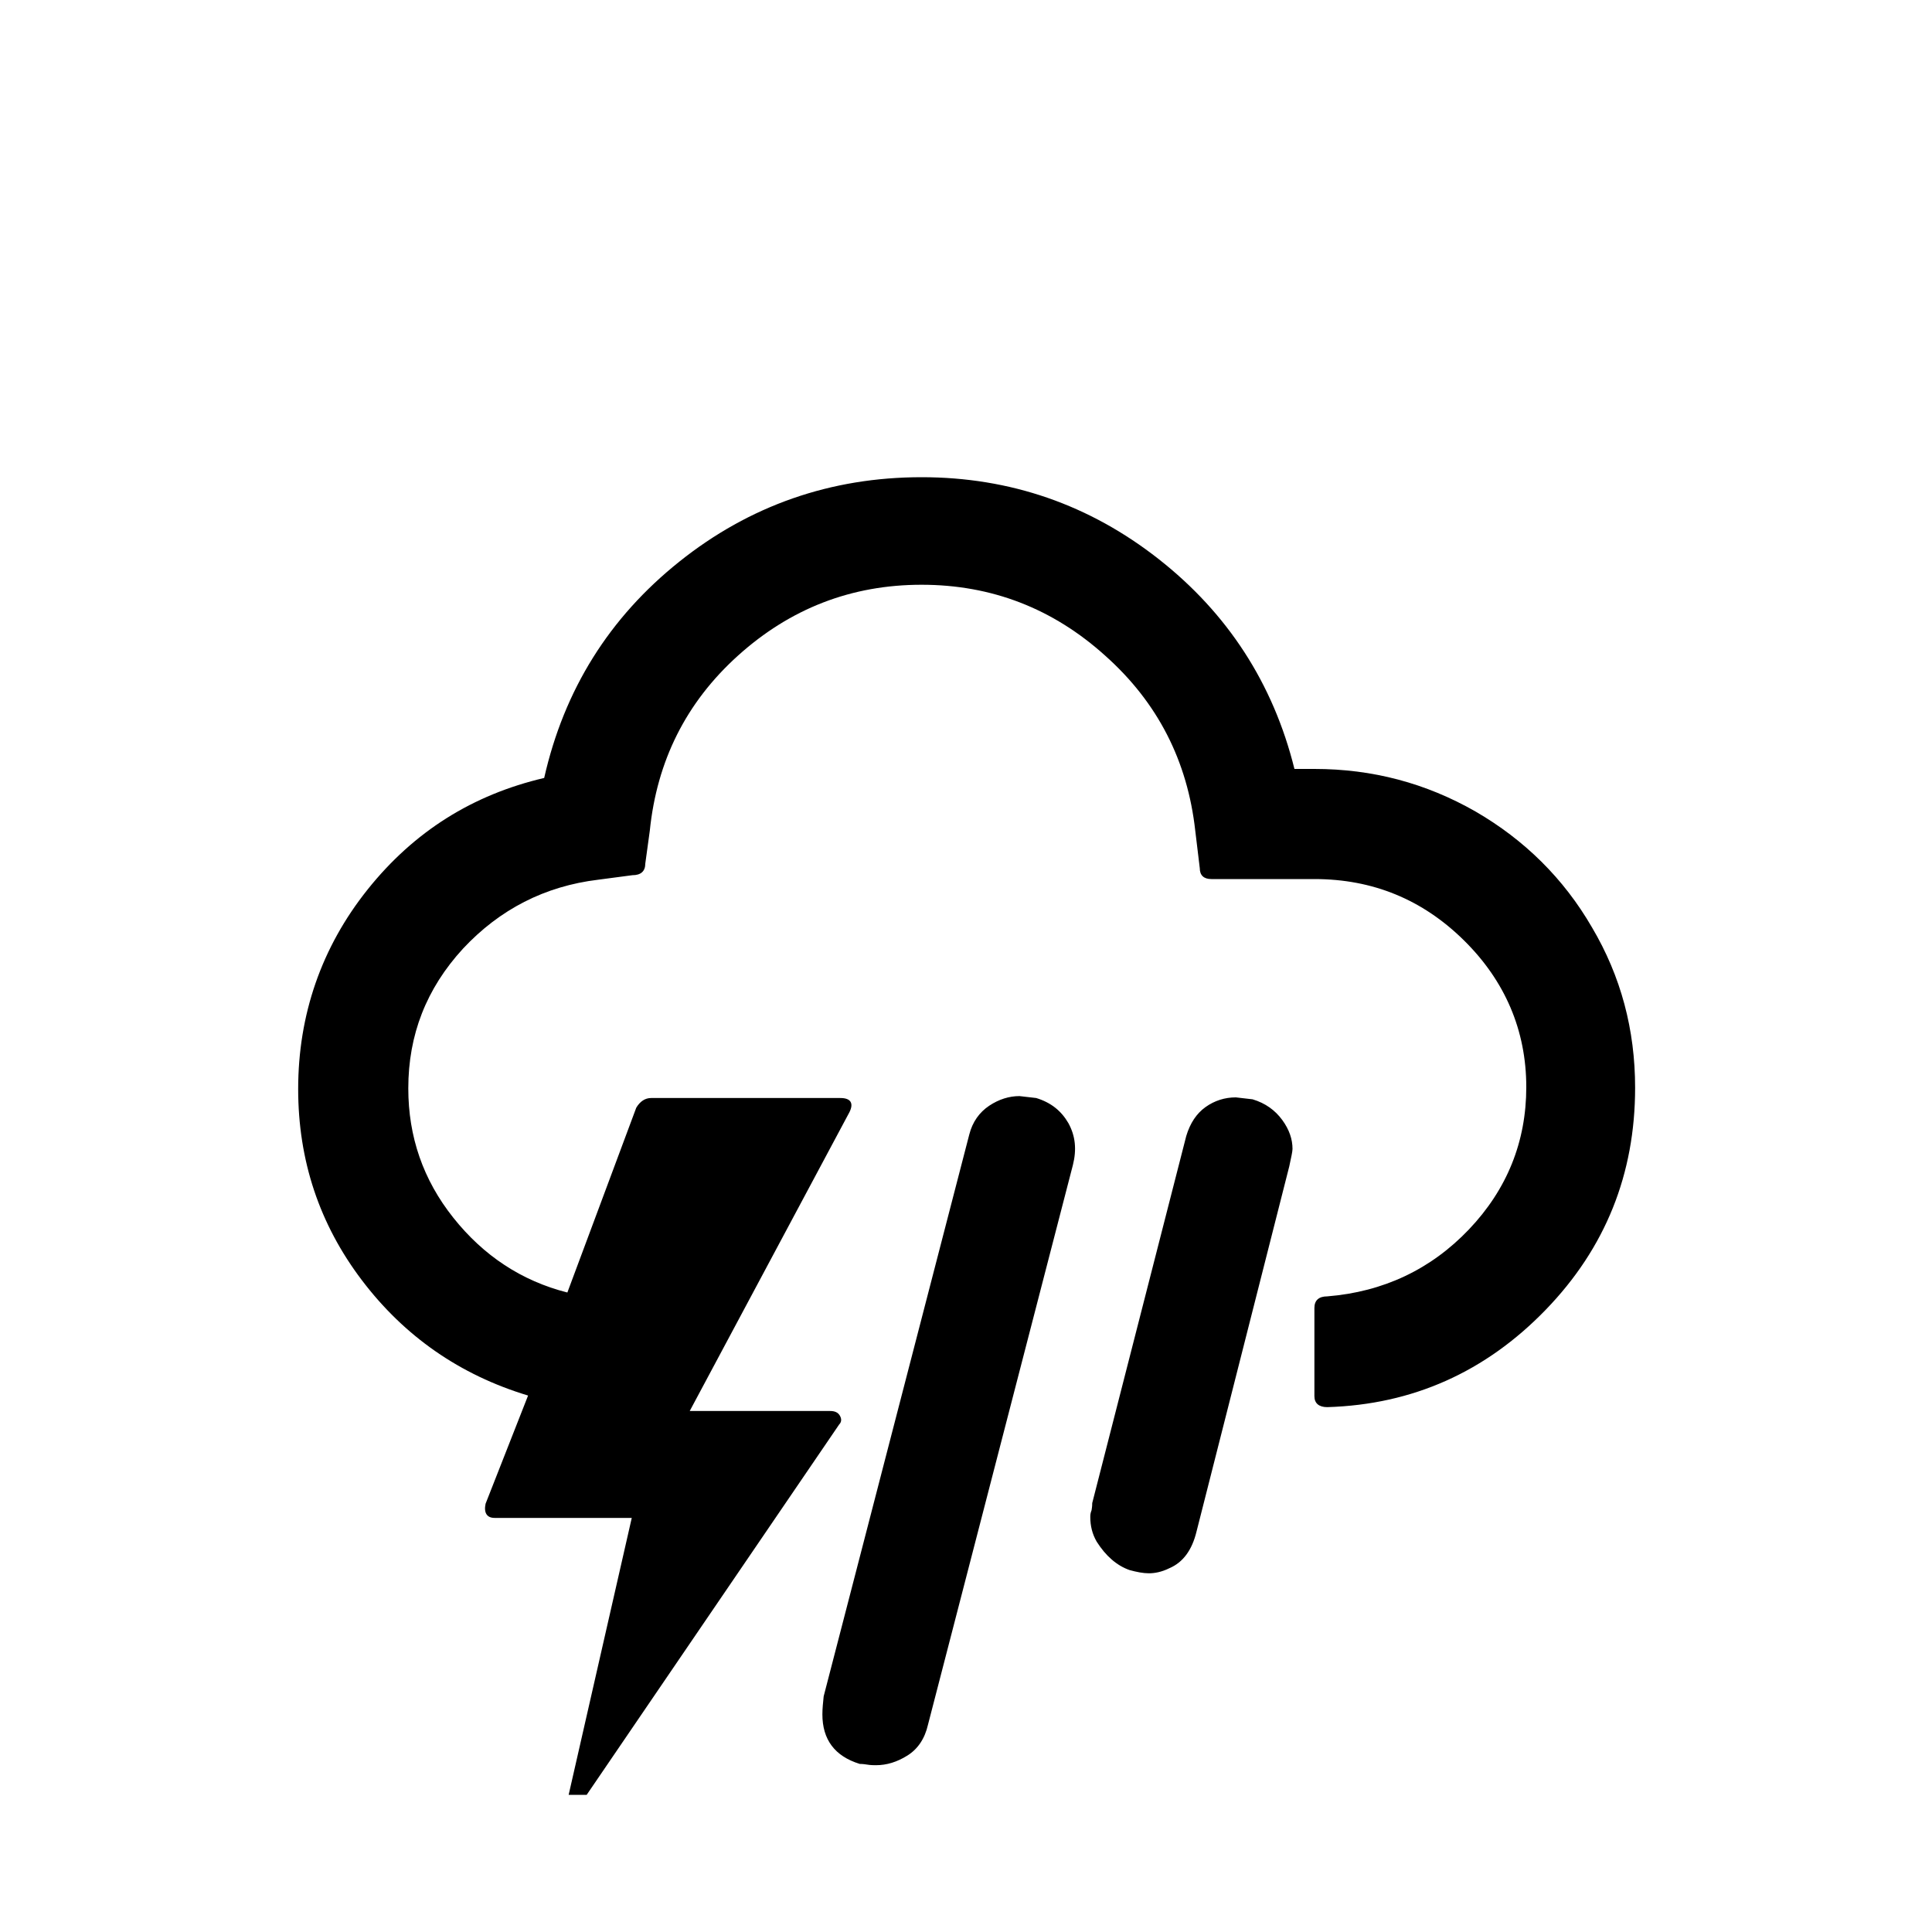
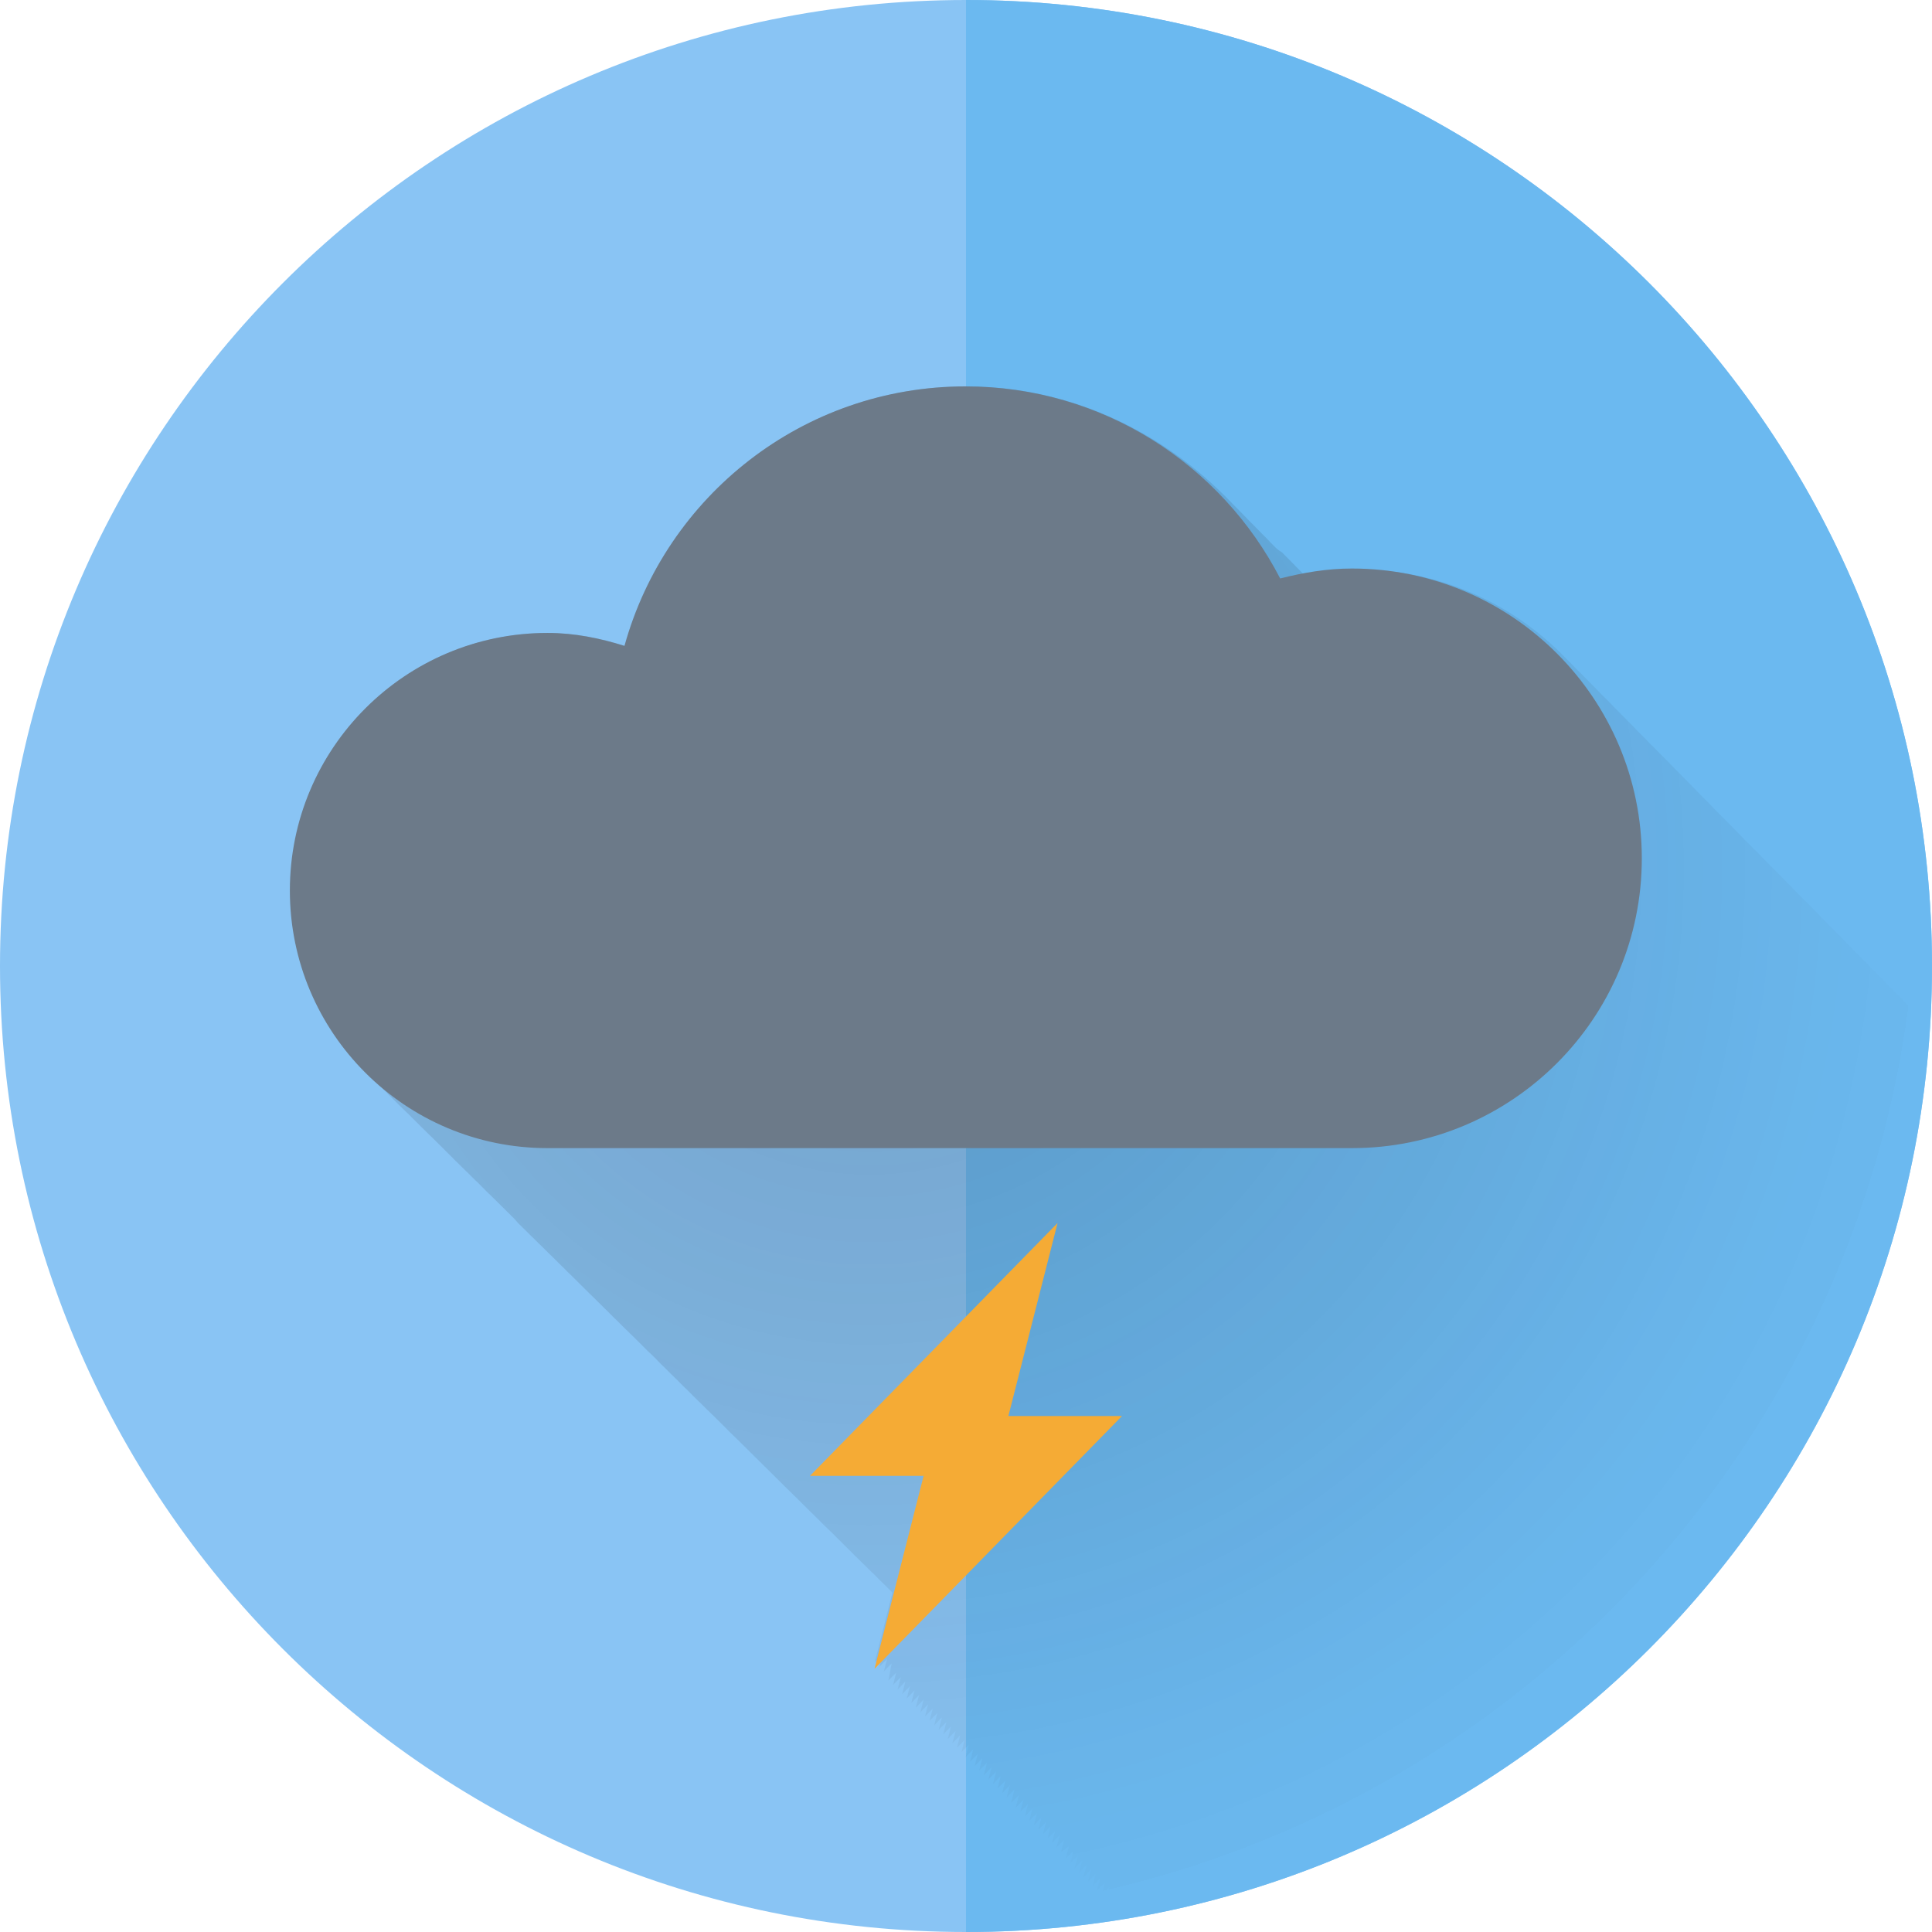
- <svg xmlns="http://www.w3.org/2000/svg" version="1.1" id="Layer_1" x="0px" y="0px" viewBox="0 0 30 30" style="enable-background:new 0 0 30 30;" xml:space="preserve">
-   <path d="M4.63,16.91c0,1.11,0.33,2.1,0.99,2.97s1.52,1.47,2.58,1.79l-0.66,1.68c-0.03,0.14,0.02,0.22,0.14,0.22h2.13l-0.98,4.3h0.28  l3.92-5.75c0.04-0.04,0.04-0.09,0.01-0.14c-0.03-0.05-0.08-0.07-0.15-0.07h-2.18l2.48-4.64c0.07-0.14,0.02-0.22-0.14-0.22h-2.94  c-0.09,0-0.17,0.05-0.23,0.15l-1.07,2.87c-0.71-0.18-1.3-0.57-1.77-1.16c-0.47-0.59-0.7-1.26-0.7-2.01c0-0.83,0.28-1.55,0.85-2.17  c0.57-0.61,1.27-0.97,2.1-1.07l0.53-0.07c0.13,0,0.2-0.06,0.2-0.18l0.07-0.51c0.11-1.08,0.56-1.99,1.37-2.72  c0.81-0.73,1.76-1.1,2.85-1.1c1.09,0,2.04,0.37,2.85,1.1c0.82,0.73,1.28,1.64,1.4,2.72l0.07,0.58c0,0.11,0.06,0.17,0.18,0.17h1.6  c0.91,0,1.68,0.32,2.32,0.95c0.64,0.63,0.97,1.4,0.97,2.28c0,0.85-0.3,1.59-0.89,2.21c-0.59,0.62-1.33,0.97-2.2,1.04  c-0.13,0-0.2,0.06-0.2,0.18v1.37c0,0.11,0.07,0.17,0.2,0.17c1.33-0.04,2.46-0.55,3.39-1.51s1.39-2.11,1.39-3.45  c0-0.9-0.22-1.73-0.67-2.49c-0.44-0.76-1.05-1.36-1.81-1.8c-0.77-0.44-1.6-0.66-2.5-0.66H20.1c-0.33-1.33-1.04-2.42-2.11-3.26  s-2.3-1.27-3.68-1.27c-1.41,0-2.67,0.44-3.76,1.31s-1.79,1.99-2.1,3.36c-1.11,0.26-2.02,0.83-2.74,1.73S4.63,15.76,4.63,16.91z   M12.77,26.62c0,0.39,0.19,0.65,0.58,0.77c0.01,0,0.05,0,0.11,0.01c0.06,0.01,0.11,0.01,0.14,0.01c0.17,0,0.33-0.05,0.49-0.15  c0.16-0.1,0.27-0.26,0.32-0.48l2.25-8.69c0.06-0.24,0.04-0.45-0.07-0.65c-0.11-0.19-0.27-0.32-0.5-0.39  c-0.17-0.02-0.26-0.03-0.26-0.03c-0.16,0-0.32,0.05-0.47,0.15c-0.15,0.1-0.26,0.25-0.31,0.45l-2.26,8.72  C12.78,26.44,12.77,26.53,12.77,26.62z M16.93,23.56c0,0.13,0.03,0.26,0.1,0.38c0.14,0.22,0.31,0.37,0.51,0.44  c0.11,0.03,0.21,0.05,0.3,0.05s0.2-0.02,0.32-0.08c0.21-0.09,0.35-0.28,0.42-0.57l1.44-5.67c0.03-0.14,0.05-0.23,0.05-0.27  c0-0.15-0.05-0.3-0.16-0.45s-0.26-0.26-0.46-0.32c-0.17-0.02-0.26-0.03-0.26-0.03c-0.17,0-0.33,0.05-0.47,0.15  c-0.14,0.1-0.24,0.25-0.3,0.45l-1.46,5.7c0,0.02,0,0.05-0.01,0.11C16.93,23.5,16.93,23.53,16.93,23.56z" />
+ <svg xmlns="http://www.w3.org/2000/svg" version="1.1" id="STORMY" x="0px" y="0px" width="64px" height="64px" viewBox="0 0 64 64" enable-background="new 0 0 64 64" xml:space="preserve">
+   <g>
+     <g id="day_bg_2_">
+       <g>
+         <circle fill="#89C4F4" cx="32" cy="32" r="32" />
+       </g>
+       <g>
+         <path fill="#6BB9F0" d="M32,64c17.673,0,32-14.327,32-32S49.673,0,32,0V64z" />
+       </g>
+     </g>
+     <defs>
+       <filter id="Adobe_OpacityMaskFilter" filterUnits="userSpaceOnUse" x="9.602" y="12.8" width="54.298" height="50.683">
+         <feColorMatrix type="matrix" values="1 0 0 0 0  0 1 0 0 0  0 0 1 0 0  0 0 0 1 0" />
+       </filter>
+     </defs>
+     <mask maskUnits="userSpaceOnUse" x="9.602" y="12.8" width="54.298" height="50.683" id="SVGID_1_">
+       <g filter="url(#Adobe_OpacityMaskFilter)">
+         <g>
+           <radialGradient id="SVGID_2_" cx="734.761" cy="1153.198" r="37.333" gradientTransform="matrix(1 0 0 1 -705.9609 -1124.398)" gradientUnits="userSpaceOnUse">
+             <stop offset="0" style="stop-color:#FFFFFF" />
+             <stop offset="0.113" style="stop-color:#E8E8E8" />
+             <stop offset="0.349" style="stop-color:#ADADAD" />
+             <stop offset="0.687" style="stop-color:#4E4E4E" />
+             <stop offset="0.952" style="stop-color:#000000" />
+           </radialGradient>
+           <circle fill="url(#SVGID_2_)" cx="28.8" cy="28.8" r="37.333" />
+         </g>
+       </g>
+     </mask>
+     <g opacity="0.2" mask="url(#SVGID_1_)">
+       <path fill="#1A171B" d="M63.9,33.986c-0.014-0.012-0.025-0.021-0.039-0.034c-0.047-0.052-0.1-0.103-0.148-0.152    c-0.053-0.054-0.104-0.106-0.156-0.157c-0.048-0.045-0.099-0.097-0.147-0.143c-0.044-0.046-0.101-0.104-0.149-0.152    c-0.044-0.048-0.101-0.1-0.145-0.144c-0.043-0.05-0.098-0.101-0.145-0.151c-0.05-0.054-0.109-0.107-0.158-0.158    c-0.047-0.049-0.1-0.099-0.146-0.146c-0.049-0.049-0.1-0.098-0.148-0.148c-0.047-0.051-0.1-0.102-0.149-0.151    c-0.043-0.049-0.101-0.098-0.144-0.146c-0.049-0.053-0.103-0.105-0.156-0.156c-0.045-0.051-0.098-0.1-0.146-0.149    c-0.046-0.051-0.096-0.1-0.146-0.149c-0.051-0.052-0.104-0.103-0.153-0.152c-0.046-0.051-0.099-0.1-0.149-0.149    c-0.045-0.049-0.097-0.098-0.141-0.147c-0.048-0.054-0.109-0.105-0.156-0.158c-0.046-0.049-0.1-0.098-0.146-0.147    c-0.047-0.051-0.1-0.101-0.149-0.152c-0.046-0.051-0.101-0.1-0.147-0.149c-0.047-0.051-0.103-0.1-0.151-0.152    c-0.046-0.051-0.101-0.1-0.147-0.149c-0.043-0.051-0.103-0.1-0.147-0.151c-0.046-0.05-0.099-0.098-0.146-0.15    c-0.051-0.051-0.104-0.102-0.15-0.153c-0.051-0.051-0.104-0.103-0.154-0.154c-0.046-0.047-0.096-0.096-0.143-0.143    c-0.045-0.051-0.1-0.102-0.15-0.153c-0.044-0.051-0.104-0.101-0.148-0.152s-0.1-0.102-0.149-0.151    c-0.045-0.051-0.104-0.1-0.149-0.152c-0.048-0.049-0.101-0.096-0.146-0.146c-0.052-0.051-0.104-0.102-0.154-0.155    c-0.044-0.049-0.096-0.098-0.146-0.148c-0.047-0.051-0.102-0.102-0.15-0.151c-0.046-0.051-0.104-0.1-0.15-0.151    c-0.043-0.052-0.096-0.101-0.146-0.15c-0.046-0.051-0.101-0.1-0.146-0.149c-0.051-0.051-0.104-0.102-0.154-0.154    c-0.047-0.051-0.1-0.1-0.149-0.151c-0.046-0.051-0.101-0.1-0.146-0.151c-0.047-0.049-0.104-0.099-0.146-0.148    c-0.05-0.051-0.104-0.102-0.148-0.151c-0.051-0.051-0.104-0.102-0.15-0.152c-0.051-0.051-0.104-0.103-0.154-0.151    c-0.044-0.049-0.096-0.098-0.146-0.147c-0.045-0.051-0.1-0.1-0.147-0.152c-0.048-0.053-0.104-0.104-0.151-0.155    c-0.045-0.049-0.096-0.096-0.142-0.145c-0.051-0.052-0.104-0.104-0.153-0.154c-0.047-0.051-0.102-0.1-0.146-0.151    c-0.048-0.051-0.1-0.101-0.148-0.15c-0.049-0.053-0.104-0.104-0.156-0.157c-0.045-0.047-0.092-0.094-0.141-0.143    c-0.046-0.052-0.1-0.103-0.15-0.152c-0.049-0.051-0.104-0.102-0.148-0.153c-0.046-0.049-0.102-0.098-0.146-0.148    c-0.049-0.053-0.104-0.104-0.157-0.155c-0.044-0.049-0.097-0.098-0.14-0.145c-0.053-0.054-0.105-0.103-0.151-0.154    c-0.052-0.049-0.103-0.098-0.15-0.147c-0.046-0.051-0.1-0.1-0.146-0.151c-0.051-0.052-0.102-0.104-0.154-0.154    c-0.046-0.049-0.096-0.098-0.146-0.147c-0.047-0.053-0.1-0.105-0.146-0.154c-0.048-0.049-0.104-0.098-0.146-0.146    c-0.053-0.053-0.104-0.104-0.155-0.156c-0.046-0.049-0.097-0.098-0.142-0.147c-0.052-0.049-0.104-0.098-0.15-0.149    c-0.051-0.054-0.104-0.105-0.154-0.159c-0.044-0.049-0.096-0.096-0.141-0.143c-0.051-0.053-0.109-0.104-0.157-0.155    c-0.048-0.052-0.097-0.101-0.144-0.15c-0.047-0.051-0.102-0.1-0.148-0.149c-0.053-0.051-0.105-0.103-0.15-0.154    c-0.052-0.049-0.102-0.098-0.146-0.147c-0.049-0.051-0.104-0.102-0.158-0.154c-0.044-0.048-0.096-0.098-0.141-0.145    c-0.047-0.053-0.104-0.104-0.15-0.155c-0.049-0.049-0.104-0.098-0.15-0.148c-1.736-1.781-4.164-2.895-6.857-2.895    c-0.592,0-1.172,0.087-1.733,0.201c0-0.002-0.004-0.006-0.008-0.008c-0.058-0.058-0.118-0.105-0.166-0.158    c-0.046-0.051-0.101-0.096-0.146-0.147c-0.043-0.055-0.104-0.102-0.151-0.158c-0.045-0.05-0.099-0.092-0.142-0.141    c-0.051-0.053-0.105-0.102-0.153-0.155c-0.104-0.059-0.16-0.105-0.212-0.158c-0.043-0.049-0.096-0.094-0.143-0.143    c-0.045-0.055-0.104-0.104-0.152-0.16c-0.043-0.049-0.098-0.094-0.146-0.145c-0.044-0.053-0.104-0.102-0.152-0.155    c-0.045-0.052-0.1-0.099-0.146-0.15c-0.044-0.051-0.104-0.098-0.15-0.149c-0.043-0.053-0.1-0.101-0.146-0.152    c-0.045-0.054-0.102-0.099-0.146-0.149c-0.046-0.055-0.107-0.104-0.156-0.159c-0.043-0.049-0.099-0.094-0.14-0.143    c-2.278-2.361-5.351-3.833-8.776-3.833c-5.392,0-9.925,3.644-11.297,8.597c-0.811-0.255-1.657-0.43-2.551-0.43    c-4.712,0-8.533,3.821-8.533,8.533c0,2.396,0.994,4.553,2.583,6.1c0.049,0.049,0.098,0.102,0.15,0.146    c0.051,0.05,0.1,0.107,0.153,0.15c0.047,0.045,0.096,0.1,0.145,0.141c0.051,0.055,0.103,0.107,0.158,0.158    c0.047,0.051,0.098,0.101,0.147,0.148c0.049,0.047,0.098,0.1,0.149,0.146c0.05,0.049,0.101,0.104,0.152,0.154    c0.051,0.045,0.102,0.101,0.153,0.146c0.049,0.046,0.101,0.103,0.152,0.146c0.047,0.051,0.094,0.101,0.143,0.146    c0.051,0.051,0.104,0.104,0.158,0.156c0.049,0.048,0.098,0.103,0.149,0.148c0.049,0.047,0.098,0.1,0.149,0.148    c0.051,0.046,0.104,0.102,0.154,0.148c0.047,0.043,0.096,0.098,0.145,0.144c0.051,0.05,0.102,0.104,0.153,0.149    c0.052,0.053,0.101,0.104,0.152,0.154c0.047,0.045,0.096,0.096,0.145,0.143c0.051,0.052,0.102,0.104,0.156,0.158    c0.047,0.043,0.096,0.096,0.145,0.141c0.051,0.047,0.102,0.107,0.153,0.15c0.049,0.051,0.101,0.103,0.15,0.146    c0.051,0.054,0.1,0.104,0.153,0.153c0.049,0.051,0.1,0.101,0.152,0.146c0.047,0.048,0.096,0.1,0.145,0.146    c0.051,0.049,0.104,0.107,0.157,0.16c0.047,0.043,0.097,0.096,0.146,0.139c0.051,0.047,0.102,0.105,0.153,0.15    c0.049,0.051,0.1,0.104,0.151,0.15c0.05,0.05,0.099,0.1,0.15,0.146c0.049,0.053,0.098,0.104,0.149,0.149    c0.049,0.05,0.1,0.104,0.152,0.151c0.051,0.048,0.106,0.127,0.157,0.176c0.047,0.043,0.096,0.096,0.147,0.145    c0.052,0.045,0.099,0.1,0.15,0.146c0.051,0.05,0.102,0.108,0.155,0.153c0.047,0.047,0.096,0.097,0.148,0.146    c0.051,0.051,0.1,0.104,0.153,0.15c0.049,0.045,0.098,0.1,0.149,0.146c0.05,0.049,0.101,0.105,0.154,0.152    c0.047,0.046,0.096,0.096,0.145,0.143c0.051,0.049,0.105,0.107,0.158,0.157c0.049,0.046,0.1,0.101,0.151,0.146    c0.047,0.051,0.096,0.101,0.145,0.146c0.052,0.048,0.103,0.104,0.156,0.152c0.047,0.048,0.096,0.098,0.143,0.144    c0.051,0.05,0.104,0.106,0.158,0.154c0.049,0.05,0.096,0.101,0.147,0.146c0.049,0.051,0.1,0.104,0.151,0.15    c0.05,0.05,0.101,0.1,0.152,0.148c0.049,0.049,0.098,0.102,0.149,0.148c0.049,0.048,0.1,0.102,0.154,0.154    c0.049,0.043,0.098,0.096,0.146,0.144c0.051,0.05,0.102,0.104,0.155,0.154c0.05,0.046,0.097,0.096,0.148,0.142    c0.049,0.051,0.098,0.1,0.147,0.149c0.051,0.048,0.104,0.104,0.158,0.153c0.049,0.047,0.1,0.102,0.151,0.148    c0.047,0.049,0.094,0.096,0.143,0.141c0.051,0.049,0.1,0.104,0.154,0.152c0.049,0.047,0.098,0.104,0.149,0.15    c0.051,0.05,0.102,0.104,0.156,0.15c0.047,0.043,0.094,0.096,0.141,0.139c0.053,0.055,0.106,0.111,0.159,0.162    c0.047,0.045,0.094,0.097,0.144,0.141c0.051,0.05,0.103,0.104,0.158,0.158c0.052,0.051,0.1,0.105,0.152,0.15    c0.05,0.047,0.097,0.098,0.148,0.143c0.051,0.053,0.102,0.107,0.155,0.158c0.047,0.043,0.096,0.097,0.146,0.141    c0.051,0.053,0.104,0.104,0.157,0.156c0.047,0.05,0.094,0.098,0.143,0.142c0.051,0.05,0.105,0.108,0.158,0.153    c0.049,0.051,0.098,0.102,0.149,0.15c0.049,0.049,0.1,0.1,0.152,0.146c0.051,0.048,0.1,0.104,0.153,0.151    c0.049,0.049,0.098,0.102,0.147,0.145c0.049,0.051,0.099,0.104,0.15,0.15c0.051,0.05,0.1,0.104,0.151,0.149    c0.049,0.046,0.098,0.104,0.15,0.149c0.051,0.05,0.104,0.104,0.158,0.154c0.047,0.043,0.096,0.096,0.145,0.144    c0.049,0.044,0.101,0.103,0.152,0.149c0.049,0.049,0.098,0.097,0.146,0.145c0.051,0.05,0.102,0.104,0.156,0.156    c0.049,0.048,0.098,0.098,0.147,0.144c0.049,0.05,0.098,0.101,0.147,0.146c0.051,0.053,0.105,0.107,0.158,0.156    c0.047,0.043,0.094,0.099,0.143,0.139c0.051,0.056,0.104,0.111,0.158,0.16c0.047,0.047,0.096,0.096,0.145,0.144    c0.049,0.048,0.1,0.103,0.153,0.151c0.049,0.045,0.098,0.101,0.15,0.146c0.049,0.049,0.098,0.104,0.149,0.146    c0.051,0.049,0.102,0.107,0.155,0.154c0.05,0.049,0.099,0.102,0.148,0.145c0.049,0.053,0.1,0.104,0.151,0.154    c0.049,0.045,0.096,0.096,0.147,0.142c0.054,0.051,0.105,0.11,0.161,0.157c0.047,0.05,0.096,0.102,0.145,0.146    c0.049,0.049,0.099,0.1,0.15,0.147c0.049,0.044,0.1,0.101,0.151,0.144c0.049,0.053,0.1,0.104,0.152,0.154    c0.049,0.046,0.098,0.102,0.147,0.143c0.051,0.055,0.102,0.105,0.155,0.158c0.049,0.045,0.096,0.096,0.148,0.143    c0.051,0.052,0.102,0.107,0.155,0.156c0.047,0.043,0.094,0.096,0.143,0.139c0.052,0.053,0.105,0.111,0.158,0.158    c0.049,0.047,0.1,0.101,0.151,0.147c0.047,0.048,0.096,0.097,0.146,0.14c0.053,0.053,0.104,0.108,0.16,0.162    c0.047,0.045,0.094,0.098,0.143,0.141c0.052,0.047,0.103,0.104,0.156,0.152c0.049,0.049,0.098,0.102,0.147,0.145    c0.008,0.01,0.016,0.021,0.024,0.029l-0.586,2.306l0.255-0.259l-0.104,0.408l0.256-0.263l-0.105,0.41l0.256-0.259l-0.104,0.564    l0.256-0.259l-0.105,0.41l0.256-0.261l-0.104,0.41l0.255-0.263l-0.104,0.415l0.256-0.263l-0.105,0.409l0.254-0.26l-0.104,0.41    l0.256-0.263l-0.105,0.414l0.258-0.263l-0.104,0.412l0.255-0.263l-0.104,0.408l0.256-0.261l-0.105,0.406l0.256-0.263l-0.104,0.412    l0.256-0.263l-0.105,0.412l0.254-0.26l-0.104,0.409l0.255-0.262l-0.104,0.412l0.256-0.259l-0.105,0.404l0.256-0.263l-0.104,0.412    l0.256-0.259l-0.105,0.404L32.09,57.8l-0.104,0.408l0.255-0.263l-0.104,0.412l0.254-0.258l-0.105,0.407l0.257-0.263l-0.104,0.41    l0.256-0.26l-0.104,0.408l0.257-0.26l-0.104,0.404l0.256-0.262l-0.104,0.416l0.254-0.264l-0.104,0.409l0.26-0.263L33.195,59.4    l0.256-0.262l-0.104,0.407l0.256-0.261l-0.104,0.439l0.256-0.261l-0.104,0.41l0.256-0.261l-0.108,0.41l0.257-0.262l-0.104,0.407    l0.253-0.261l-0.107,0.41l0.258-0.262l-0.104,0.407l0.253-0.259l-0.104,0.408l0.252-0.258l-0.104,0.408l0.259-0.264l-0.104,0.412    l0.248-0.258l-0.104,0.404l0.258-0.264l-0.109,0.415l0.254-0.261l-0.104,0.404l0.262-0.185l-0.105,0.415l0.254-0.262l-0.105,0.408    l0.254-0.258L35.588,61.9l0.258-0.264l-0.109,0.412l0.254-0.26l-0.105,0.406l0.258-0.264l-0.107,0.412l0.254-0.263l-0.104,0.413    l0.252-0.264l-0.106,0.408l0.259-0.261l-0.104,0.415l0.254-0.264l-0.108,0.41l0.259-0.262l-0.107,0.41l0.254-0.261l-0.107,0.405    l0.258-0.262l-0.107,0.412l0.254-0.259l-0.092,0.358c0.017-0.004,0.033-0.008,0.046-0.008l0.196-0.201l-0.047,0.176    C51.896,61.009,62.979,48.889,63.9,33.986z" />
+     </g>
+     <g>
+       <path fill="#6C7A89" d="M44.783,18.833c-0.825,0-1.612,0.136-2.375,0.33c-1.95-3.775-5.883-6.363-10.425-6.363    c-5.392,0-9.925,3.644-11.297,8.597c-0.811-0.255-1.657-0.43-2.551-0.43c-4.712,0-8.533,3.821-8.533,8.533    c0,4.713,3.821,8.533,8.533,8.533h1.289h25.12h0.241c5.303,0,9.602-4.301,9.602-9.6C54.387,23.132,50.088,18.833,44.783,18.833z" />
+       <polygon fill="#F5AB35" points="37.167,46.908 33.404,46.908 35.033,40.514 26.833,48.889 30.596,48.889 28.969,55.283   " />
+     </g>
+   </g>
</svg>
